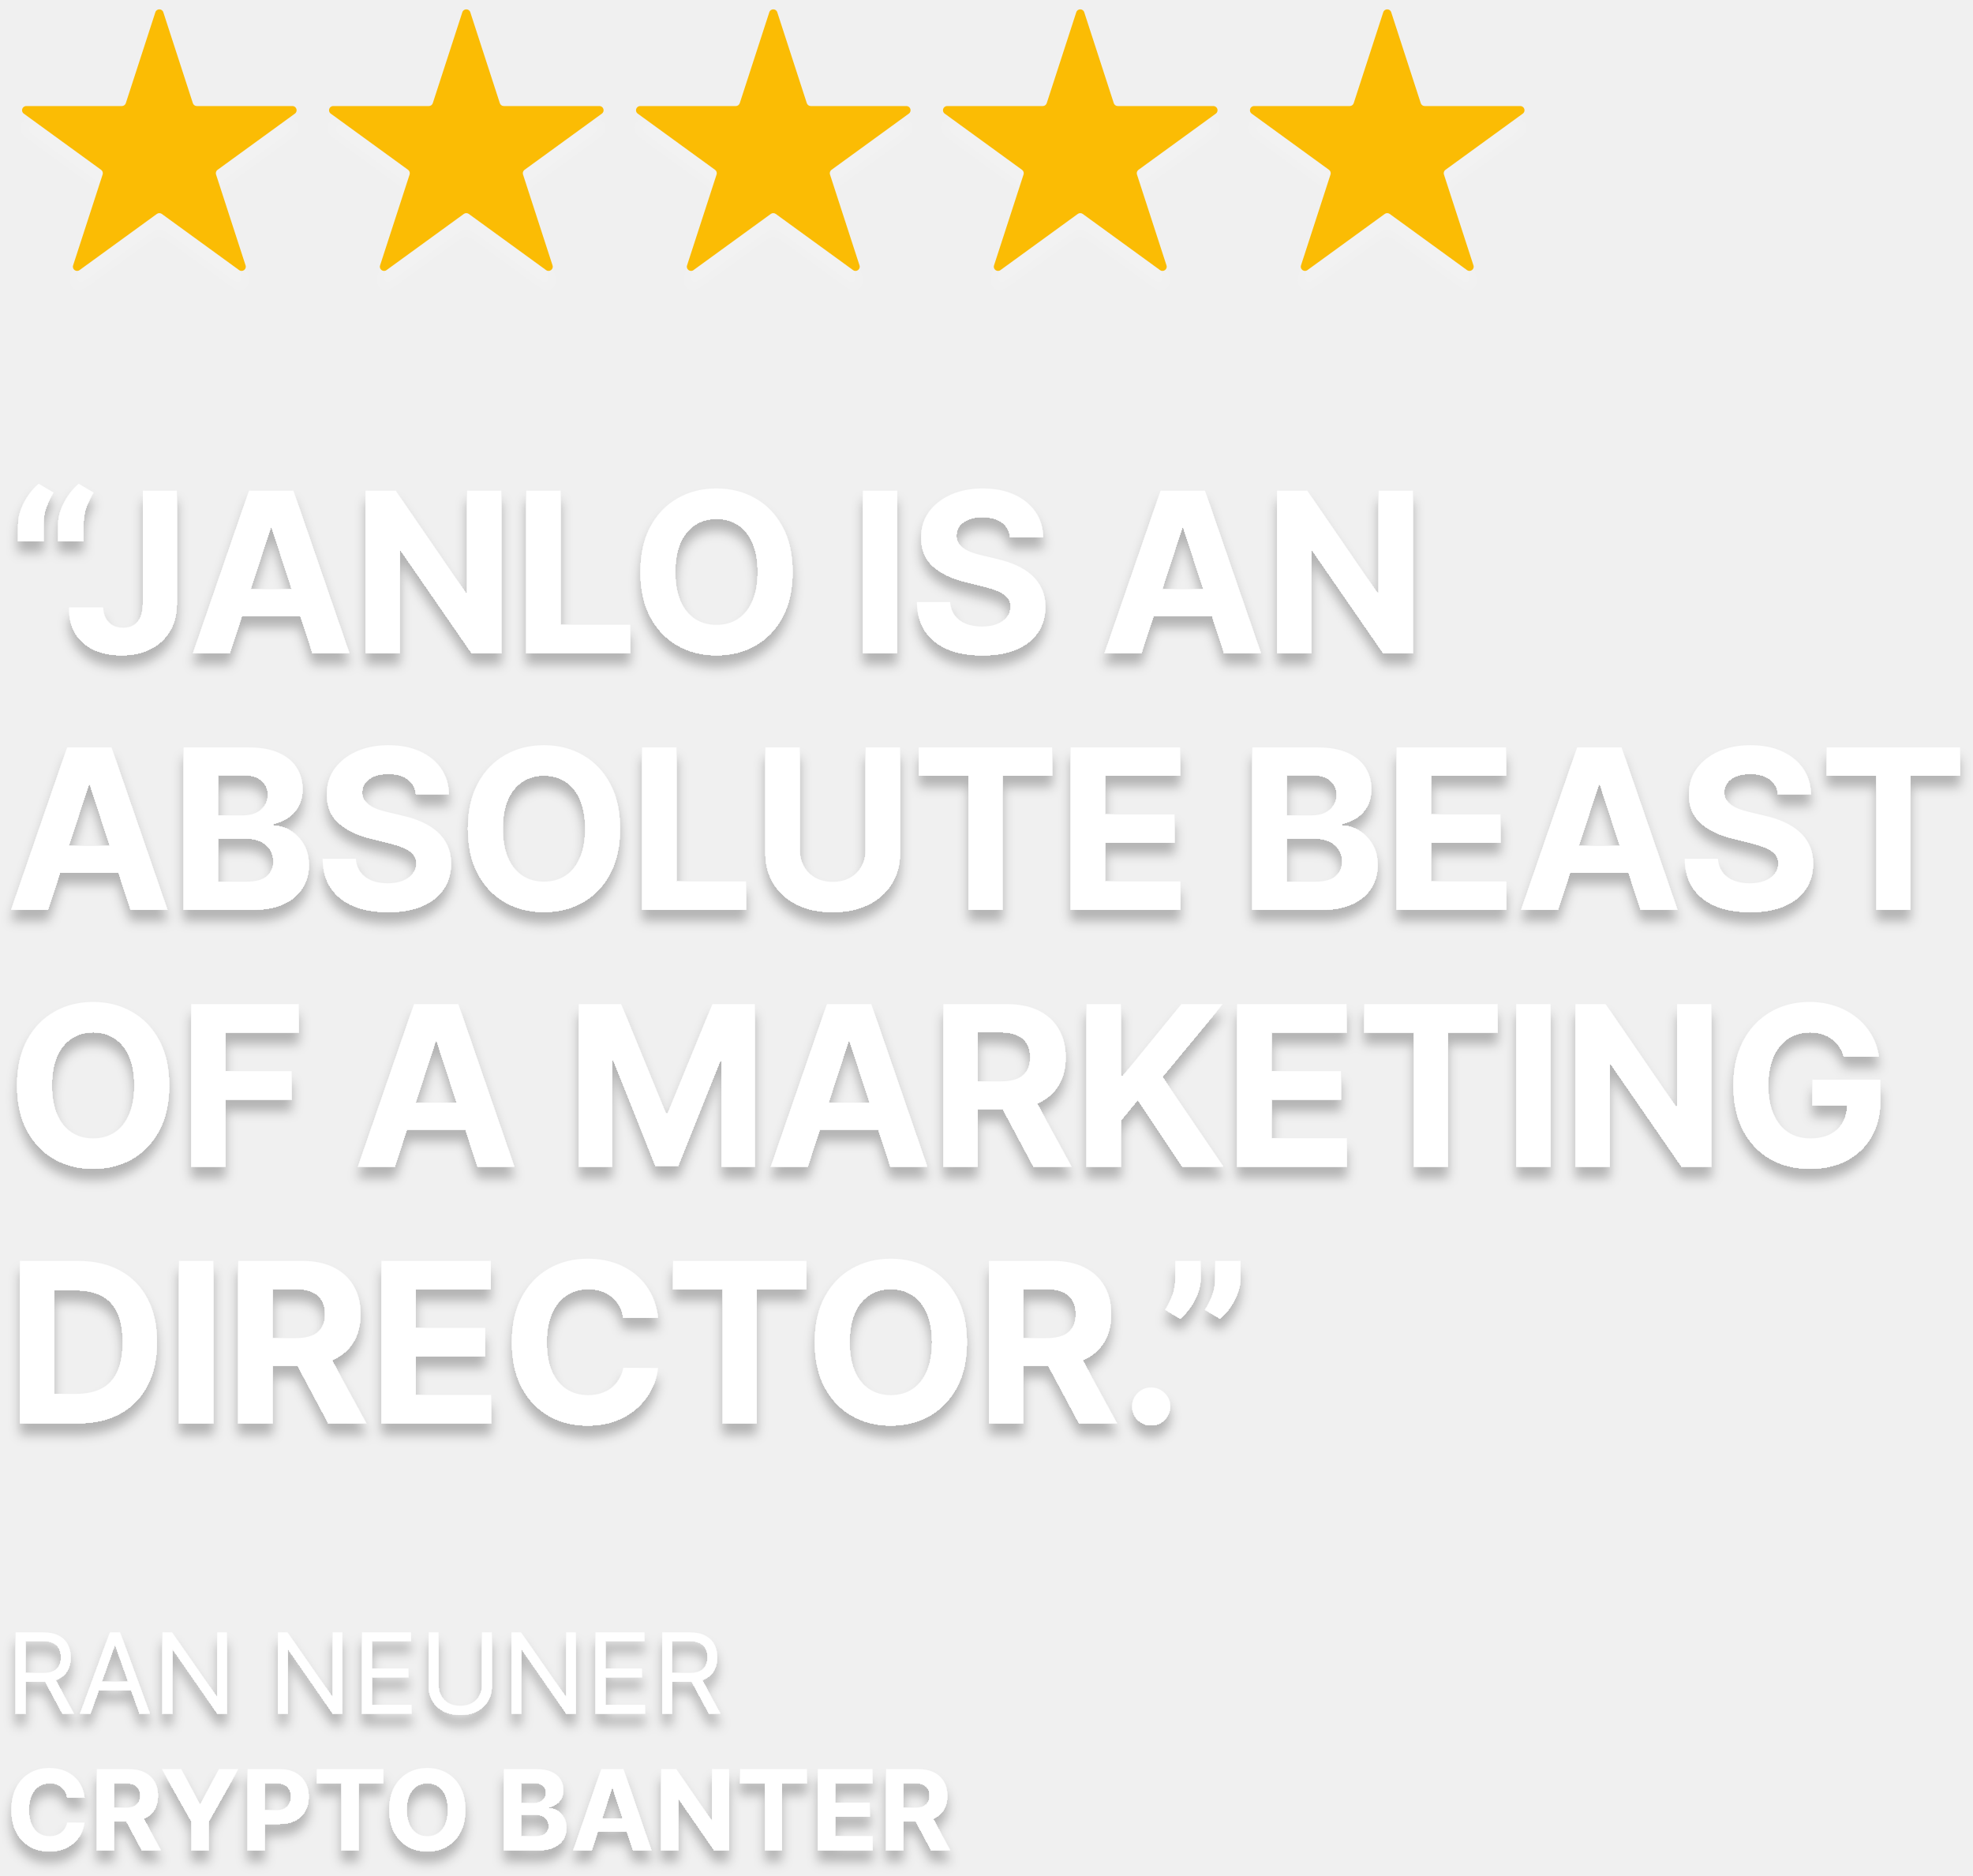
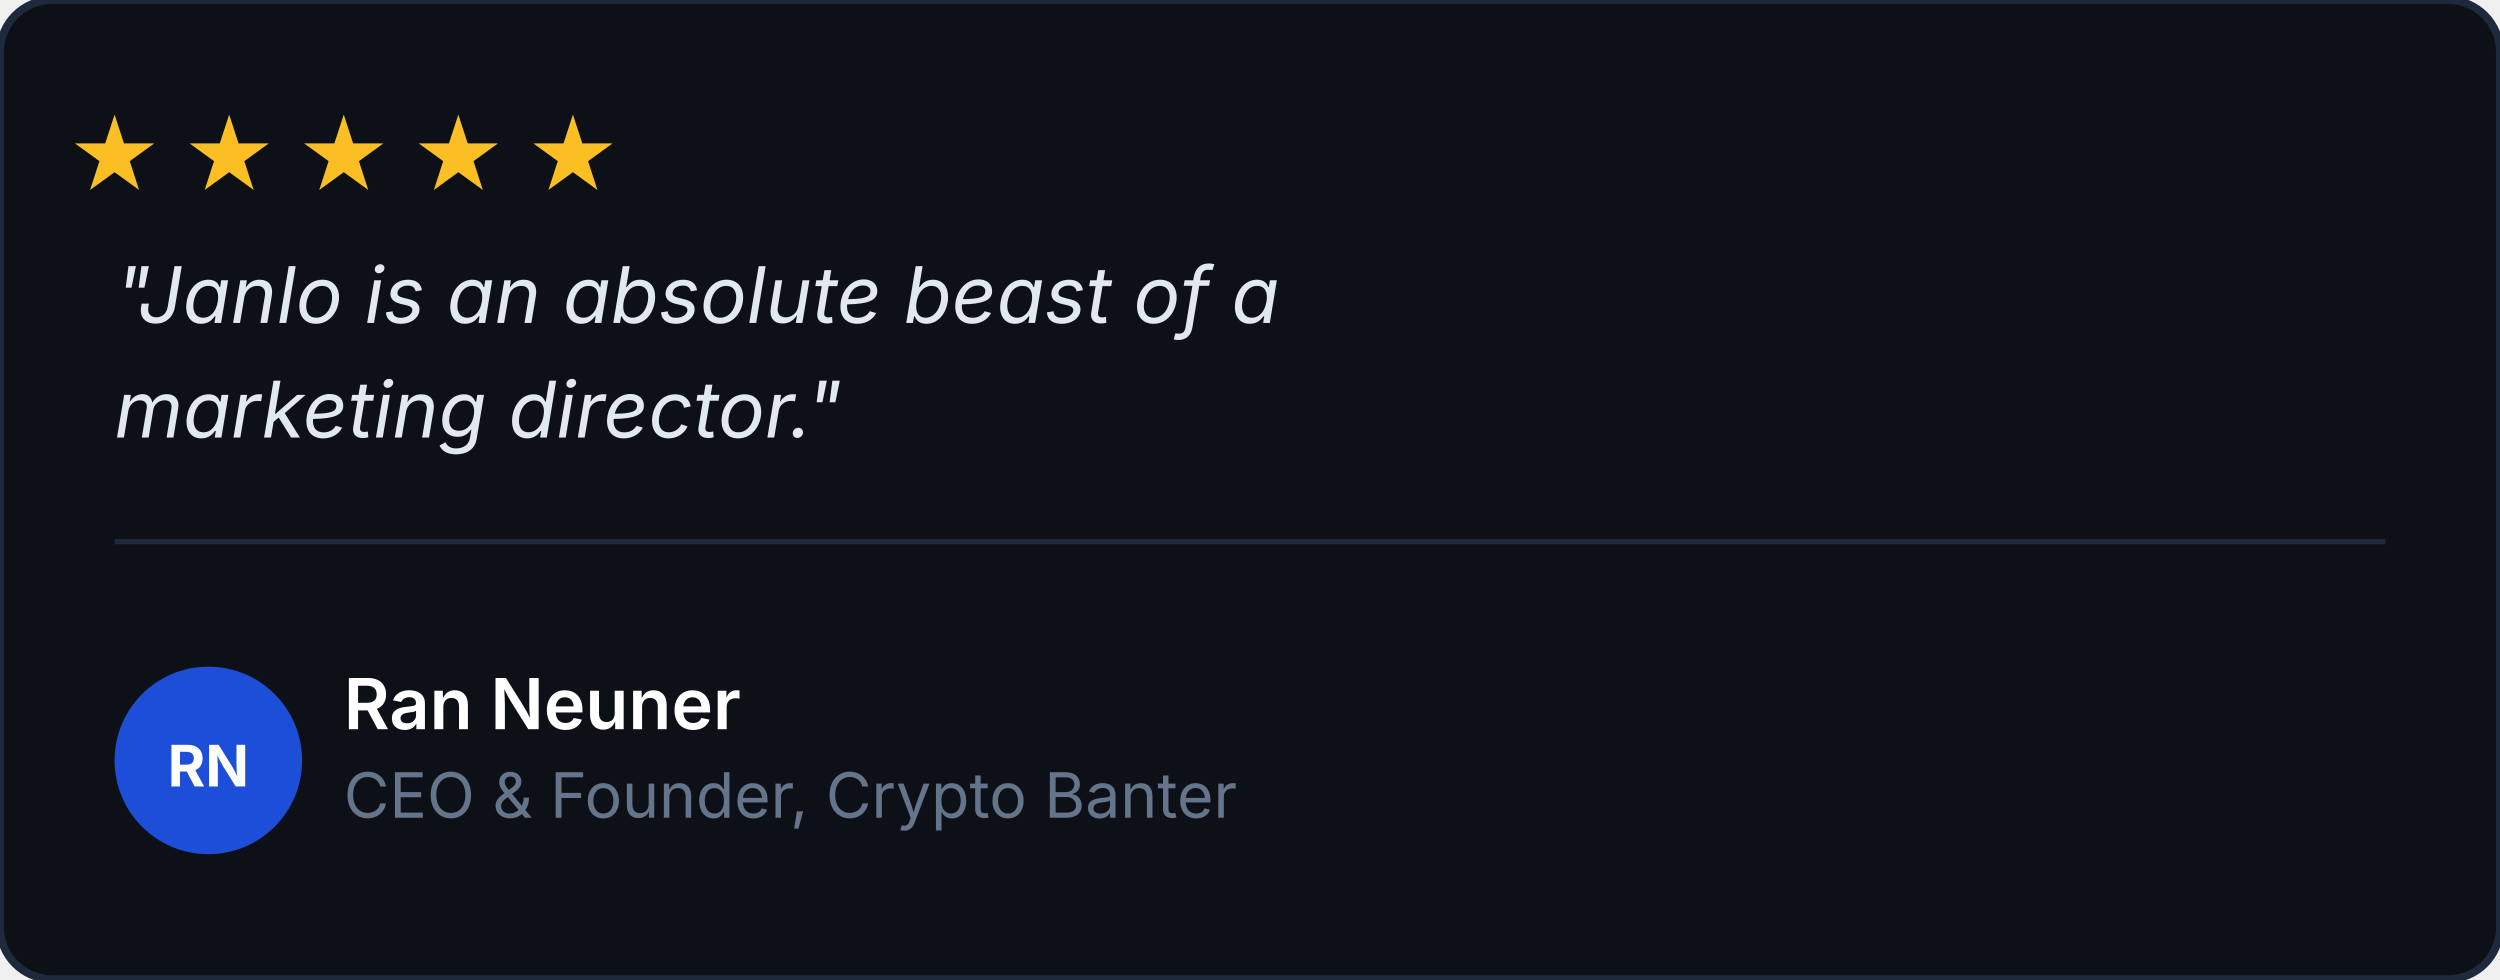
- <svg xmlns="http://www.w3.org/2000/svg" width="707" height="672" viewBox="0 0 707 672" fill="none">
-   <g filter="url(#filter0_d_1686_2391)">
-     <path d="M6.5 194V187.864C6.5 186.121 6.841 184.341 7.523 182.523C8.204 180.705 9.104 178.991 10.221 177.381C11.339 175.771 12.551 174.426 13.858 173.347L19.199 176.5C18.138 178.167 17.267 179.909 16.585 181.727C15.922 183.545 15.591 185.572 15.591 187.807V194H6.5ZM20.846 194V187.864C20.846 186.121 21.187 184.341 21.869 182.523C22.551 180.705 23.451 178.991 24.568 177.381C25.685 175.771 26.898 174.426 28.204 173.347L33.545 176.5C32.485 178.167 31.613 179.909 30.932 181.727C30.269 183.545 29.937 185.572 29.937 187.807V194H20.846ZM51.202 175.818H63.361V216.386C63.361 220.136 62.518 223.394 60.833 226.159C59.166 228.924 56.846 231.055 53.872 232.551C50.899 234.047 47.442 234.795 43.503 234.795C39.999 234.795 36.817 234.18 33.958 232.949C31.116 231.699 28.863 229.805 27.196 227.267C25.529 224.71 24.706 221.5 24.724 217.636H36.969C37.007 219.17 37.319 220.487 37.906 221.585C38.512 222.665 39.336 223.498 40.378 224.085C41.438 224.653 42.688 224.938 44.128 224.938C45.643 224.938 46.922 224.616 47.963 223.972C49.024 223.309 49.829 222.343 50.378 221.074C50.927 219.805 51.202 218.242 51.202 216.386V175.818ZM82.36 234H69.178L89.263 175.818H105.116L125.173 234H111.991L97.417 189.114H96.962L82.36 234ZM81.536 211.131H112.673V220.733H81.536V211.131ZM179.64 175.818V234H169.015L143.703 197.381H143.277V234H130.975V175.818H141.771L166.884 212.409H167.396V175.818H179.64ZM188.603 234V175.818H200.905V223.858H225.848V234H188.603ZM283.994 204.909C283.994 211.254 282.792 216.652 280.386 221.102C278 225.553 274.743 228.953 270.614 231.301C266.504 233.631 261.883 234.795 256.75 234.795C251.58 234.795 246.939 233.621 242.83 231.273C238.72 228.924 235.472 225.525 233.085 221.074C230.699 216.623 229.506 211.235 229.506 204.909C229.506 198.564 230.699 193.167 233.085 188.716C235.472 184.265 238.72 180.875 242.83 178.545C246.939 176.197 251.58 175.023 256.75 175.023C261.883 175.023 266.504 176.197 270.614 178.545C274.743 180.875 278 184.265 280.386 188.716C282.792 193.167 283.994 198.564 283.994 204.909ZM271.523 204.909C271.523 200.799 270.907 197.333 269.676 194.511C268.464 191.689 266.75 189.549 264.534 188.091C262.318 186.633 259.724 185.903 256.75 185.903C253.777 185.903 251.182 186.633 248.966 188.091C246.75 189.549 245.027 191.689 243.796 194.511C242.583 197.333 241.977 200.799 241.977 204.909C241.977 209.019 242.583 212.485 243.796 215.307C245.027 218.129 246.75 220.269 248.966 221.727C251.182 223.186 253.777 223.915 256.75 223.915C259.724 223.915 262.318 223.186 264.534 221.727C266.75 220.269 268.464 218.129 269.676 215.307C270.907 212.485 271.523 209.019 271.523 204.909ZM321.523 175.818V234H309.222V175.818H321.523ZM362.007 192.551C361.779 190.259 360.804 188.479 359.08 187.21C357.357 185.941 355.018 185.307 352.063 185.307C350.056 185.307 348.361 185.591 346.978 186.159C345.596 186.708 344.535 187.475 343.796 188.46C343.077 189.445 342.717 190.562 342.717 191.812C342.679 192.854 342.897 193.763 343.37 194.54C343.863 195.316 344.535 195.989 345.387 196.557C346.24 197.106 347.224 197.589 348.342 198.006C349.459 198.403 350.652 198.744 351.921 199.028L357.149 200.278C359.687 200.847 362.016 201.604 364.137 202.551C366.259 203.498 368.096 204.663 369.649 206.045C371.202 207.428 372.404 209.057 373.257 210.932C374.128 212.807 374.573 214.956 374.592 217.381C374.573 220.941 373.664 224.028 371.865 226.642C370.084 229.237 367.509 231.254 364.137 232.693C360.785 234.114 356.741 234.824 352.007 234.824C347.31 234.824 343.219 234.104 339.734 232.665C336.268 231.225 333.56 229.095 331.609 226.273C329.677 223.432 328.664 219.919 328.569 215.733H340.473C340.605 217.684 341.164 219.312 342.149 220.619C343.152 221.907 344.488 222.883 346.154 223.545C347.84 224.189 349.743 224.511 351.865 224.511C353.948 224.511 355.757 224.208 357.291 223.602C358.844 222.996 360.046 222.153 360.899 221.074C361.751 219.994 362.177 218.754 362.177 217.352C362.177 216.045 361.789 214.947 361.012 214.057C360.255 213.167 359.137 212.409 357.66 211.784C356.202 211.159 354.412 210.591 352.291 210.08L345.955 208.489C341.05 207.295 337.177 205.43 334.336 202.892C331.495 200.354 330.084 196.936 330.103 192.636C330.084 189.114 331.022 186.036 332.916 183.403C334.829 180.771 337.452 178.716 340.785 177.239C344.118 175.761 347.906 175.023 352.149 175.023C356.467 175.023 360.236 175.761 363.455 177.239C366.694 178.716 369.213 180.771 371.012 183.403C372.812 186.036 373.74 189.085 373.796 192.551H362.007ZM409.01 234H395.828L415.913 175.818H431.766L451.823 234H438.641L424.067 189.114H423.612L409.01 234ZM408.186 211.131H439.323V220.733H408.186V211.131ZM506.29 175.818V234H495.665L470.353 197.381H469.926V234H457.625V175.818H468.421L493.534 212.409H494.046V175.818H506.29ZM60.619 388.909C60.619 395.254 59.416 400.652 57.011 405.102C54.625 409.553 51.367 412.953 47.238 415.301C43.129 417.631 38.507 418.795 33.375 418.795C28.204 418.795 23.564 417.621 19.454 415.273C15.345 412.924 12.096 409.525 9.71 405.074C7.324 400.623 6.13 395.235 6.13 388.909C6.13 382.564 7.324 377.167 9.71 372.716C12.096 368.265 15.345 364.875 19.454 362.545C23.564 360.197 28.204 359.023 33.375 359.023C38.507 359.023 43.129 360.197 47.238 362.545C51.367 364.875 54.625 368.265 57.011 372.716C59.416 377.167 60.619 382.564 60.619 388.909ZM48.148 388.909C48.148 384.799 47.532 381.333 46.301 378.511C45.089 375.689 43.375 373.549 41.159 372.091C38.943 370.633 36.348 369.903 33.375 369.903C30.401 369.903 27.807 370.633 25.591 372.091C23.375 373.549 21.651 375.689 20.42 378.511C19.208 381.333 18.602 384.799 18.602 388.909C18.602 393.019 19.208 396.485 20.42 399.307C21.651 402.129 23.375 404.269 25.591 405.727C27.807 407.186 30.401 407.915 33.375 407.915C36.348 407.915 38.943 407.186 41.159 405.727C43.375 404.269 45.089 402.129 46.301 399.307C47.532 396.485 48.148 393.019 48.148 388.909ZM68.531 418V359.818H107.054V369.96H80.832V383.824H104.498V393.966H80.832V418H68.531ZM141.473 418H128.291L148.376 359.818H164.228L184.285 418H171.103L156.529 373.114H156.075L141.473 418ZM140.649 395.131H171.785V404.733H140.649V395.131ZM207.403 359.818H222.574L238.597 398.909H239.278L255.301 359.818H270.472V418H258.54V380.131H258.057L243 417.716H234.875L219.818 379.989H219.335V418H207.403V359.818ZM289.435 418H276.253L296.338 359.818H312.191L332.248 418H319.066L304.492 373.114H304.037L289.435 418ZM288.611 395.131H319.748V404.733H288.611V395.131ZM338.05 418V359.818H361.005C365.399 359.818 369.149 360.604 372.255 362.176C375.38 363.729 377.757 365.936 379.386 368.795C381.033 371.636 381.857 374.979 381.857 378.824C381.857 382.687 381.024 386.011 379.357 388.795C377.691 391.561 375.276 393.682 372.113 395.159C368.969 396.636 365.162 397.375 360.692 397.375H345.323V387.489H358.704C361.052 387.489 363.003 387.167 364.556 386.523C366.109 385.879 367.264 384.913 368.022 383.625C368.798 382.337 369.187 380.737 369.187 378.824C369.187 376.892 368.798 375.263 368.022 373.938C367.264 372.612 366.1 371.608 364.528 370.926C362.975 370.225 361.014 369.875 358.647 369.875H350.352V418H338.05ZM369.471 391.523L383.931 418H370.352L356.204 391.523H369.471ZM389.35 418V359.818H401.652V385.472H402.419L423.356 359.818H438.1L416.509 385.869L438.356 418H423.64L407.703 394.08L401.652 401.466V418H389.35ZM443.307 418V359.818H482.511V369.96H455.608V383.824H480.494V393.966H455.608V407.858H482.625V418H443.307ZM488.875 369.96V359.818H536.659V369.96H518.847V418H506.688V369.96H488.875ZM555.63 359.818V418H543.328V359.818H555.63ZM613.215 359.818V418H602.59L577.278 381.381H576.851V418H564.55V359.818H575.346L600.459 396.409H600.971V359.818H613.215ZM660.758 378.625C660.36 377.242 659.802 376.021 659.082 374.96C658.362 373.881 657.482 372.972 656.44 372.233C655.417 371.475 654.243 370.898 652.917 370.5C651.61 370.102 650.161 369.903 648.571 369.903C645.597 369.903 642.983 370.642 640.73 372.119C638.495 373.597 636.752 375.746 635.502 378.568C634.252 381.371 633.627 384.799 633.627 388.852C633.627 392.905 634.243 396.352 635.474 399.193C636.705 402.034 638.447 404.203 640.701 405.699C642.955 407.176 645.616 407.915 648.684 407.915C651.468 407.915 653.845 407.422 655.815 406.438C657.804 405.434 659.319 404.023 660.36 402.205C661.421 400.386 661.951 398.237 661.951 395.756L664.451 396.125H649.451V386.864H673.798V394.193C673.798 399.307 672.718 403.701 670.559 407.375C668.4 411.03 665.427 413.852 661.639 415.841C657.851 417.811 653.514 418.795 648.627 418.795C643.173 418.795 638.381 417.593 634.252 415.188C630.124 412.763 626.904 409.326 624.593 404.875C622.302 400.405 621.156 395.102 621.156 388.966C621.156 384.25 621.838 380.045 623.201 376.352C624.584 372.64 626.516 369.496 628.997 366.92C631.478 364.345 634.366 362.384 637.661 361.04C640.957 359.695 644.527 359.023 648.372 359.023C651.667 359.023 654.735 359.506 657.576 360.472C660.417 361.419 662.936 362.763 665.133 364.506C667.349 366.248 669.158 368.322 670.559 370.727C671.961 373.114 672.86 375.746 673.258 378.625H660.758ZM27.778 510H7.153V451.818H27.949C33.801 451.818 38.839 452.983 43.062 455.312C47.286 457.623 50.534 460.947 52.807 465.284C55.098 469.621 56.244 474.811 56.244 480.852C56.244 486.913 55.098 492.121 52.807 496.477C50.534 500.833 47.267 504.176 43.005 506.506C38.763 508.835 33.687 510 27.778 510ZM19.454 499.46H27.267C30.903 499.46 33.962 498.816 36.443 497.528C38.943 496.222 40.818 494.205 42.068 491.477C43.337 488.731 43.971 485.189 43.971 480.852C43.971 476.553 43.337 473.04 42.068 470.312C40.818 467.585 38.952 465.578 36.471 464.29C33.99 463.002 30.932 462.358 27.295 462.358H19.454V499.46ZM76.457 451.818V510H64.156V451.818H76.457ZM85.378 510V451.818H108.333C112.727 451.818 116.477 452.604 119.583 454.176C122.708 455.729 125.085 457.936 126.714 460.795C128.361 463.636 129.185 466.979 129.185 470.824C129.185 474.687 128.352 478.011 126.685 480.795C125.019 483.561 122.604 485.682 119.441 487.159C116.297 488.636 112.49 489.375 108.021 489.375H92.651V479.489H106.032C108.38 479.489 110.331 479.167 111.884 478.523C113.437 477.879 114.593 476.913 115.35 475.625C116.127 474.337 116.515 472.737 116.515 470.824C116.515 468.892 116.127 467.263 115.35 465.938C114.593 464.612 113.428 463.608 111.856 462.926C110.303 462.225 108.343 461.875 105.975 461.875H97.679V510H85.378ZM116.799 483.523L131.259 510H117.68L103.532 483.523H116.799ZM136.678 510V451.818H175.883V461.96H148.98V475.824H173.866V485.966H148.98V499.858H175.997V510H136.678ZM235.798 472.188H223.355C223.128 470.578 222.664 469.148 221.963 467.898C221.262 466.629 220.362 465.549 219.264 464.659C218.166 463.769 216.897 463.087 215.457 462.614C214.037 462.14 212.493 461.903 210.827 461.903C207.815 461.903 205.192 462.652 202.957 464.148C200.722 465.625 198.989 467.784 197.758 470.625C196.527 473.447 195.912 476.875 195.912 480.909C195.912 485.057 196.527 488.542 197.758 491.364C199.008 494.186 200.751 496.316 202.986 497.756C205.22 499.195 207.806 499.915 210.741 499.915C212.389 499.915 213.914 499.697 215.315 499.261C216.736 498.826 217.995 498.191 219.094 497.358C220.192 496.506 221.101 495.473 221.821 494.261C222.559 493.049 223.071 491.667 223.355 490.114L235.798 490.17C235.476 492.841 234.671 495.417 233.383 497.898C232.114 500.36 230.4 502.566 228.241 504.517C226.101 506.449 223.544 507.983 220.571 509.119C217.616 510.237 214.273 510.795 210.542 510.795C205.353 510.795 200.713 509.621 196.622 507.273C192.55 504.924 189.33 501.525 186.963 497.074C184.614 492.623 183.44 487.235 183.44 480.909C183.44 474.564 184.633 469.167 187.02 464.716C189.406 460.265 192.645 456.875 196.736 454.545C200.827 452.197 205.429 451.023 210.542 451.023C213.914 451.023 217.039 451.496 219.917 452.443C222.815 453.39 225.381 454.773 227.616 456.591C229.851 458.39 231.669 460.597 233.071 463.21C234.491 465.824 235.4 468.816 235.798 472.188ZM241.203 461.96V451.818H288.987V461.96H271.175V510H259.016V461.96H241.203ZM346.466 480.909C346.466 487.254 345.264 492.652 342.858 497.102C340.472 501.553 337.214 504.953 333.086 507.301C328.976 509.631 324.355 510.795 319.222 510.795C314.051 510.795 309.411 509.621 305.301 507.273C301.192 504.924 297.944 501.525 295.557 497.074C293.171 492.623 291.978 487.235 291.978 480.909C291.978 474.564 293.171 469.167 295.557 464.716C297.944 460.265 301.192 456.875 305.301 454.545C309.411 452.197 314.051 451.023 319.222 451.023C324.355 451.023 328.976 452.197 333.086 454.545C337.214 456.875 340.472 460.265 342.858 464.716C345.264 469.167 346.466 474.564 346.466 480.909ZM333.995 480.909C333.995 476.799 333.379 473.333 332.148 470.511C330.936 467.689 329.222 465.549 327.006 464.091C324.79 462.633 322.195 461.903 319.222 461.903C316.248 461.903 313.654 462.633 311.438 464.091C309.222 465.549 307.498 467.689 306.267 470.511C305.055 473.333 304.449 476.799 304.449 480.909C304.449 485.019 305.055 488.485 306.267 491.307C307.498 494.129 309.222 496.269 311.438 497.727C313.654 499.186 316.248 499.915 319.222 499.915C322.195 499.915 324.79 499.186 327.006 497.727C329.222 496.269 330.936 494.129 332.148 491.307C333.379 488.485 333.995 485.019 333.995 480.909ZM354.379 510V451.818H377.333C381.727 451.818 385.477 452.604 388.583 454.176C391.708 455.729 394.085 457.936 395.714 460.795C397.361 463.636 398.185 466.979 398.185 470.824C398.185 474.687 397.352 478.011 395.685 480.795C394.019 483.561 391.604 485.682 388.441 487.159C385.297 488.636 381.49 489.375 377.021 489.375H361.651V479.489H375.032C377.38 479.489 379.331 479.167 380.884 478.523C382.437 477.879 383.593 476.913 384.35 475.625C385.127 474.337 385.515 472.737 385.515 470.824C385.515 468.892 385.127 467.263 384.35 465.938C383.593 464.612 382.428 463.608 380.856 462.926C379.303 462.225 377.343 461.875 374.975 461.875H366.68V510H354.379ZM385.799 483.523L400.259 510H386.68L372.532 483.523H385.799ZM412.525 510.739C410.65 510.739 409.04 510.076 407.696 508.75C406.37 507.405 405.707 505.795 405.707 503.92C405.707 502.064 406.37 500.473 407.696 499.148C409.04 497.822 410.65 497.159 412.525 497.159C414.343 497.159 415.934 497.822 417.298 499.148C418.661 500.473 419.343 502.064 419.343 503.92C419.343 505.17 419.021 506.316 418.377 507.358C417.752 508.381 416.928 509.205 415.906 509.83C414.883 510.436 413.756 510.739 412.525 510.739ZM430.253 451.818V457.955C430.253 459.697 429.912 461.477 429.23 463.295C428.567 465.095 427.677 466.799 426.559 468.409C425.442 470 424.22 471.354 422.895 472.472L417.554 469.318C418.501 467.822 419.334 466.165 420.054 464.347C420.792 462.528 421.162 460.417 421.162 458.011V451.818H430.253ZM444.542 451.818V457.955C444.542 459.697 444.202 461.477 443.52 463.295C442.857 465.095 441.967 466.799 440.849 468.409C439.732 470 438.501 471.354 437.156 472.472L431.815 469.318C432.781 467.822 433.624 466.165 434.344 464.347C435.082 462.528 435.452 460.417 435.452 458.011V451.818H444.542ZM5.619 614V584.909H15.449C17.721 584.909 19.587 585.297 21.045 586.074C22.504 586.841 23.583 587.897 24.284 589.241C24.985 590.586 25.335 592.116 25.335 593.83C25.335 595.544 24.985 597.063 24.284 598.389C23.583 599.715 22.508 600.757 21.059 601.514C19.611 602.262 17.759 602.636 15.505 602.636H7.551V599.455H15.392C16.945 599.455 18.195 599.227 19.142 598.773C20.098 598.318 20.79 597.674 21.216 596.841C21.651 595.998 21.869 594.994 21.869 593.83C21.869 592.665 21.651 591.647 21.216 590.776C20.78 589.904 20.084 589.232 19.128 588.759C18.171 588.276 16.907 588.034 15.335 588.034H9.142V614H5.619ZM19.312 600.932L26.471 614H22.381L15.335 600.932H19.312ZM32.398 614H28.705L39.387 584.909H43.023L53.705 614H50.012L41.319 589.511H41.091L32.398 614ZM33.762 602.636H48.648V605.761H33.762V602.636ZM81.305 584.909V614H77.895L62.043 591.159H61.759V614H58.236V584.909H61.645L77.555 607.807H77.839V584.909H81.305ZM122.672 584.909V614H119.263L103.411 591.159H103.127V614H99.603V584.909H103.013L118.922 607.807H119.206V584.909H122.672ZM129.721 614V584.909H147.278V588.034H133.244V597.864H146.369V600.989H133.244V610.875H147.505V614H129.721ZM172.718 584.909H176.241V604.17C176.241 606.159 175.772 607.935 174.835 609.497C173.907 611.05 172.595 612.277 170.9 613.176C169.205 614.066 167.216 614.511 164.934 614.511C162.652 614.511 160.663 614.066 158.968 613.176C157.273 612.277 155.957 611.05 155.019 609.497C154.091 607.935 153.627 606.159 153.627 604.17V584.909H157.15V603.886C157.15 605.307 157.462 606.571 158.087 607.679C158.712 608.777 159.603 609.644 160.758 610.278C161.923 610.903 163.315 611.216 164.934 611.216C166.553 611.216 167.945 610.903 169.11 610.278C170.275 609.644 171.165 608.777 171.781 607.679C172.406 606.571 172.718 605.307 172.718 603.886V584.909ZM206.344 584.909V614H202.935L187.082 591.159H186.798V614H183.276V584.909H186.685L202.594 607.807H202.878V584.909H206.344ZM213.393 614V584.909H230.95V588.034H216.916V597.864H230.041V600.989H216.916V610.875H231.177V614H213.393ZM237.299 614V584.909H247.129C249.401 584.909 251.267 585.297 252.725 586.074C254.184 586.841 255.263 587.897 255.964 589.241C256.665 590.586 257.015 592.116 257.015 593.83C257.015 595.544 256.665 597.063 255.964 598.389C255.263 599.715 254.188 600.757 252.739 601.514C251.291 602.262 249.439 602.636 247.185 602.636H239.231V599.455H247.072C248.625 599.455 249.875 599.227 250.822 598.773C251.778 598.318 252.47 597.674 252.896 596.841C253.331 595.998 253.549 594.994 253.549 593.83C253.549 592.665 253.331 591.647 252.896 590.776C252.46 589.904 251.764 589.232 250.808 588.759C249.851 588.276 248.587 588.034 247.015 588.034H240.822V614H237.299ZM250.992 600.932L258.151 614H254.06L247.015 600.932H250.992Z" fill="white" />
-     <path d="M17.182 325.999H4L24.085 267.817H39.938L59.994 325.999H46.812L32.239 281.113H31.784L17.182 325.999ZM16.358 303.13H47.494V312.732H16.358V303.13ZM65.797 325.999V267.817H89.093C93.373 267.817 96.943 268.452 99.803 269.721C102.663 270.99 104.812 272.751 106.252 275.005C107.691 277.24 108.411 279.815 108.411 282.732C108.411 285.005 107.956 287.003 107.047 288.726C106.138 290.431 104.888 291.832 103.297 292.931C101.725 294.01 99.926 294.777 97.899 295.232V295.8C100.115 295.895 102.189 296.52 104.121 297.675C106.072 298.83 107.653 300.45 108.865 302.533C110.078 304.597 110.684 307.06 110.684 309.919C110.684 313.007 109.917 315.762 108.382 318.187C106.867 320.592 104.623 322.495 101.65 323.897C98.676 325.298 95.011 325.999 90.655 325.999H65.797ZM78.098 315.942H88.127C91.555 315.942 94.055 315.289 95.627 313.982C97.199 312.656 97.985 310.895 97.985 308.698C97.985 307.088 97.596 305.668 96.82 304.437C96.043 303.205 94.935 302.24 93.496 301.539C92.076 300.838 90.38 300.488 88.411 300.488H78.098V315.942ZM78.098 292.164H87.218C88.903 292.164 90.399 291.87 91.706 291.283C93.032 290.677 94.074 289.825 94.831 288.726C95.608 287.628 95.996 286.311 95.996 284.777C95.996 282.675 95.248 280.98 93.752 279.692C92.274 278.404 90.172 277.76 87.445 277.76H78.098V292.164ZM149.05 284.55C148.823 282.258 147.848 280.478 146.124 279.209C144.401 277.94 142.062 277.306 139.107 277.306C137.1 277.306 135.405 277.59 134.022 278.158C132.639 278.707 131.579 279.474 130.84 280.459C130.12 281.444 129.761 282.561 129.761 283.811C129.723 284.853 129.941 285.762 130.414 286.539C130.906 287.315 131.579 287.988 132.431 288.556C133.283 289.105 134.268 289.588 135.386 290.005C136.503 290.402 137.696 290.743 138.965 291.027L144.192 292.277C146.73 292.846 149.06 293.603 151.181 294.55C153.302 295.497 155.139 296.662 156.692 298.044C158.245 299.427 159.448 301.056 160.3 302.931C161.172 304.806 161.617 306.955 161.636 309.38C161.617 312.94 160.708 316.027 158.908 318.641C157.128 321.236 154.552 323.253 151.181 324.692C147.829 326.113 143.785 326.823 139.05 326.823C134.353 326.823 130.262 326.103 126.778 324.664C123.312 323.224 120.603 321.094 118.653 318.272C116.721 315.431 115.708 311.918 115.613 307.732H127.516C127.649 309.683 128.208 311.311 129.192 312.618C130.196 313.906 131.531 314.882 133.198 315.544C134.884 316.188 136.787 316.51 138.908 316.51C140.992 316.51 142.8 316.207 144.334 315.601C145.887 314.995 147.09 314.152 147.942 313.073C148.795 311.993 149.221 310.753 149.221 309.351C149.221 308.044 148.833 306.946 148.056 306.056C147.298 305.166 146.181 304.408 144.704 303.783C143.245 303.158 141.456 302.59 139.334 302.079L132.999 300.488C128.094 299.294 124.221 297.429 121.38 294.891C118.539 292.353 117.128 288.935 117.147 284.635C117.128 281.113 118.066 278.035 119.959 275.402C121.872 272.77 124.495 270.715 127.829 269.238C131.162 267.76 134.95 267.022 139.192 267.022C143.511 267.022 147.28 267.76 150.499 269.238C153.738 270.715 156.257 272.77 158.056 275.402C159.855 278.035 160.783 281.084 160.84 284.55H149.05ZM222.176 296.908C222.176 303.253 220.973 308.651 218.568 313.101C216.181 317.552 212.924 320.952 208.795 323.3C204.685 325.63 200.064 326.794 194.931 326.794C189.761 326.794 185.121 325.62 181.011 323.272C176.901 320.923 173.653 317.524 171.267 313.073C168.88 308.622 167.687 303.234 167.687 296.908C167.687 290.563 168.88 285.166 171.267 280.715C173.653 276.264 176.901 272.874 181.011 270.544C185.121 268.196 189.761 267.022 194.931 267.022C200.064 267.022 204.685 268.196 208.795 270.544C212.924 272.874 216.181 276.264 218.568 280.715C220.973 285.166 222.176 290.563 222.176 296.908ZM209.704 296.908C209.704 292.798 209.089 289.332 207.857 286.51C206.645 283.688 204.931 281.548 202.715 280.09C200.5 278.632 197.905 277.902 194.931 277.902C191.958 277.902 189.363 278.632 187.147 280.09C184.931 281.548 183.208 283.688 181.977 286.51C180.765 289.332 180.159 292.798 180.159 296.908C180.159 301.018 180.765 304.484 181.977 307.306C183.208 310.128 184.931 312.268 187.147 313.726C189.363 315.185 191.958 315.914 194.931 315.914C197.905 315.914 200.5 315.185 202.715 313.726C204.931 312.268 206.645 310.128 207.857 307.306C209.089 304.484 209.704 301.018 209.704 296.908ZM230.088 325.999V267.817H242.389V315.857H267.332V325.999H230.088ZM310.216 267.817H322.517V305.601C322.517 309.844 321.504 313.556 319.477 316.738C317.47 319.919 314.657 322.401 311.04 324.181C307.422 325.942 303.208 326.823 298.398 326.823C293.568 326.823 289.345 325.942 285.727 324.181C282.11 322.401 279.297 319.919 277.29 316.738C275.282 313.556 274.278 309.844 274.278 305.601V267.817H286.58V304.55C286.58 306.766 287.063 308.736 288.028 310.459C289.013 312.183 290.396 313.537 292.176 314.522C293.957 315.507 296.03 315.999 298.398 315.999C300.784 315.999 302.858 315.507 304.619 314.522C306.4 313.537 307.773 312.183 308.739 310.459C309.724 308.736 310.216 306.766 310.216 304.55V267.817ZM329.222 277.959V267.817H377.006V277.959H359.194V325.999H347.034V277.959H329.222ZM383.675 325.999V267.817H422.88V277.959H395.977V291.823H420.863V301.965H395.977V315.857H422.994V325.999H383.675ZM448.775 325.999V267.817H472.071C476.351 267.817 479.921 268.452 482.781 269.721C485.641 270.99 487.791 272.751 489.23 275.005C490.669 277.24 491.389 279.815 491.389 282.732C491.389 285.005 490.934 287.003 490.025 288.726C489.116 290.431 487.866 291.832 486.275 292.931C484.703 294.01 482.904 294.777 480.878 295.232V295.8C483.094 295.895 485.167 296.52 487.099 297.675C489.05 298.83 490.631 300.45 491.844 302.533C493.056 304.597 493.662 307.06 493.662 309.919C493.662 313.007 492.895 315.762 491.361 318.187C489.845 320.592 487.601 322.495 484.628 323.897C481.654 325.298 477.989 325.999 473.633 325.999H448.775ZM461.077 315.942H471.105C474.533 315.942 477.033 315.289 478.605 313.982C480.177 312.656 480.963 310.895 480.963 308.698C480.963 307.088 480.575 305.668 479.798 304.437C479.022 303.205 477.914 302.24 476.474 301.539C475.054 300.838 473.359 300.488 471.389 300.488H461.077V315.942ZM461.077 292.164H470.196C471.881 292.164 473.378 291.87 474.684 291.283C476.01 290.677 477.052 289.825 477.809 288.726C478.586 287.628 478.974 286.311 478.974 284.777C478.974 282.675 478.226 280.98 476.73 279.692C475.253 278.404 473.15 277.76 470.423 277.76H461.077V292.164ZM500.466 325.999V267.817H539.671V277.959H512.767V291.823H537.653V301.965H512.767V315.857H539.784V325.999H500.466ZM558.279 325.999H545.097L565.182 267.817H581.034L601.091 325.999H587.909L573.336 281.113H572.881L558.279 325.999ZM557.455 303.13H588.591V312.732H557.455V303.13ZM637.128 284.55C636.901 282.258 635.926 280.478 634.202 279.209C632.479 277.94 630.14 277.306 627.185 277.306C625.178 277.306 623.483 277.59 622.1 278.158C620.717 278.707 619.657 279.474 618.918 280.459C618.199 281.444 617.839 282.561 617.839 283.811C617.801 284.853 618.019 285.762 618.492 286.539C618.985 287.315 619.657 287.988 620.509 288.556C621.361 289.105 622.346 289.588 623.464 290.005C624.581 290.402 625.774 290.743 627.043 291.027L632.271 292.277C634.808 292.846 637.138 293.603 639.259 294.55C641.38 295.497 643.217 296.662 644.771 298.044C646.324 299.427 647.526 301.056 648.378 302.931C649.25 304.806 649.695 306.955 649.714 309.38C649.695 312.94 648.786 316.027 646.986 318.641C645.206 321.236 642.63 323.253 639.259 324.692C635.907 326.113 631.863 326.823 627.128 326.823C622.432 326.823 618.341 326.103 614.856 324.664C611.39 323.224 608.682 321.094 606.731 318.272C604.799 315.431 603.786 311.918 603.691 307.732H615.594C615.727 309.683 616.286 311.311 617.271 312.618C618.274 313.906 619.61 314.882 621.276 315.544C622.962 316.188 624.865 316.51 626.986 316.51C629.07 316.51 630.878 316.207 632.413 315.601C633.966 314.995 635.168 314.152 636.021 313.073C636.873 311.993 637.299 310.753 637.299 309.351C637.299 308.044 636.911 306.946 636.134 306.056C635.377 305.166 634.259 304.408 632.782 303.783C631.324 303.158 629.534 302.59 627.413 302.079L621.077 300.488C616.172 299.294 612.299 297.429 609.458 294.891C606.617 292.353 605.206 288.935 605.225 284.635C605.206 281.113 606.144 278.035 608.038 275.402C609.95 272.77 612.574 270.715 615.907 269.238C619.24 267.76 623.028 267.022 627.271 267.022C631.589 267.022 635.358 267.76 638.577 269.238C641.816 270.715 644.335 272.77 646.134 275.402C647.933 278.035 648.861 281.084 648.918 284.55H637.128ZM654.572 277.959V267.817H702.356V277.959H684.544V325.999H672.384V277.959H654.572Z" fill="white" />
-     <path d="M30.292 644.094H24.071C23.957 643.289 23.725 642.574 23.375 641.949C23.024 641.314 22.575 640.775 22.025 640.33C21.476 639.884 20.841 639.544 20.122 639.307C19.412 639.07 18.64 638.952 17.806 638.952C16.301 638.952 14.989 639.326 13.872 640.074C12.754 640.812 11.888 641.892 11.272 643.312C10.657 644.723 10.349 646.437 10.349 648.455C10.349 650.528 10.657 652.271 11.272 653.682C11.897 655.093 12.769 656.158 13.886 656.878C15.004 657.598 16.296 657.957 17.764 657.957C18.588 657.957 19.35 657.848 20.051 657.631C20.761 657.413 21.391 657.096 21.94 656.679C22.489 656.253 22.944 655.737 23.304 655.131C23.673 654.525 23.929 653.833 24.071 653.057L30.292 653.085C30.131 654.42 29.729 655.708 29.085 656.949C28.45 658.18 27.593 659.283 26.514 660.259C25.444 661.224 24.165 661.991 22.679 662.56C21.201 663.118 19.53 663.398 17.665 663.398C15.07 663.398 12.75 662.811 10.704 661.636C8.668 660.462 7.058 658.762 5.875 656.537C4.7 654.312 4.113 651.617 4.113 648.455C4.113 645.282 4.71 642.583 5.903 640.358C7.096 638.133 8.716 636.437 10.761 635.273C12.806 634.098 15.108 633.511 17.665 633.511C19.35 633.511 20.913 633.748 22.352 634.222C23.801 634.695 25.084 635.386 26.201 636.295C27.319 637.195 28.228 638.298 28.929 639.605C29.639 640.912 30.093 642.408 30.292 644.094ZM34.703 663V633.909H46.18C48.377 633.909 50.252 634.302 51.805 635.088C53.367 635.865 54.556 636.968 55.37 638.398C56.194 639.818 56.606 641.49 56.606 643.412C56.606 645.344 56.19 647.006 55.356 648.398C54.523 649.78 53.316 650.841 51.734 651.58C50.162 652.318 48.259 652.688 46.024 652.688H38.339V647.744H45.029C46.204 647.744 47.179 647.583 47.956 647.261C48.732 646.939 49.31 646.456 49.688 645.812C50.077 645.169 50.271 644.368 50.271 643.412C50.271 642.446 50.077 641.632 49.688 640.969C49.31 640.306 48.727 639.804 47.941 639.463C47.165 639.113 46.185 638.938 45.001 638.938H40.853V663H34.703ZM50.413 649.761L57.643 663H50.853L43.779 649.761H50.413ZM58.037 633.909H64.927L71.56 646.438H71.844L78.478 633.909H85.367L74.756 652.716V663H68.648V652.716L58.037 633.909ZM88.726 663V633.909H100.204C102.41 633.909 104.29 634.33 105.843 635.173C107.396 636.007 108.58 637.167 109.394 638.653C110.218 640.131 110.63 641.835 110.63 643.767C110.63 645.699 110.213 647.403 109.38 648.881C108.547 650.358 107.339 651.509 105.758 652.332C104.186 653.156 102.283 653.568 100.048 653.568H92.732V648.639H99.053C100.237 648.639 101.212 648.436 101.979 648.028C102.756 647.612 103.334 647.039 103.712 646.31C104.101 645.571 104.295 644.723 104.295 643.767C104.295 642.801 104.101 641.958 103.712 641.239C103.334 640.509 102.756 639.946 101.979 639.548C101.203 639.141 100.218 638.938 99.025 638.938H94.877V663H88.726ZM113.517 638.98V633.909H137.409V638.98H128.503V663H122.423V638.98H113.517ZM166.749 648.455C166.749 651.627 166.147 654.326 164.945 656.551C163.752 658.777 162.123 660.476 160.058 661.651C158.003 662.815 155.693 663.398 153.127 663.398C150.541 663.398 148.221 662.811 146.166 661.636C144.111 660.462 142.487 658.762 141.294 656.537C140.101 654.312 139.504 651.617 139.504 648.455C139.504 645.282 140.101 642.583 141.294 640.358C142.487 638.133 144.111 636.437 146.166 635.273C148.221 634.098 150.541 633.511 153.127 633.511C155.693 633.511 158.003 634.098 160.058 635.273C162.123 636.437 163.752 638.133 164.945 640.358C166.147 642.583 166.749 645.282 166.749 648.455ZM160.513 648.455C160.513 646.4 160.205 644.667 159.59 643.256C158.984 641.845 158.127 640.775 157.019 640.045C155.911 639.316 154.613 638.952 153.127 638.952C151.64 638.952 150.342 639.316 149.234 640.045C148.127 640.775 147.265 641.845 146.649 643.256C146.043 644.667 145.74 646.4 145.74 648.455C145.74 650.509 146.043 652.242 146.649 653.653C147.265 655.064 148.127 656.134 149.234 656.864C150.342 657.593 151.64 657.957 153.127 657.957C154.613 657.957 155.911 657.593 157.019 656.864C158.127 656.134 158.984 655.064 159.59 653.653C160.205 652.242 160.513 650.509 160.513 648.455ZM180.563 663V633.909H192.21C194.35 633.909 196.136 634.226 197.565 634.861C198.995 635.495 200.07 636.376 200.79 637.503C201.51 638.62 201.869 639.908 201.869 641.366C201.869 642.503 201.642 643.502 201.188 644.364C200.733 645.216 200.108 645.917 199.313 646.466C198.527 647.006 197.627 647.389 196.614 647.616V647.901C197.722 647.948 198.759 648.26 199.725 648.838C200.7 649.416 201.491 650.225 202.097 651.267C202.703 652.299 203.006 653.53 203.006 654.96C203.006 656.504 202.622 657.882 201.855 659.094C201.098 660.296 199.975 661.248 198.489 661.949C197.002 662.65 195.17 663 192.992 663H180.563ZM186.713 657.972H191.727C193.441 657.972 194.691 657.645 195.477 656.991C196.263 656.329 196.656 655.448 196.656 654.349C196.656 653.545 196.462 652.834 196.074 652.219C195.686 651.603 195.132 651.12 194.412 650.77C193.702 650.42 192.854 650.244 191.869 650.244H186.713V657.972ZM186.713 646.082H191.273C192.116 646.082 192.864 645.936 193.517 645.642C194.18 645.339 194.701 644.913 195.08 644.364C195.468 643.814 195.662 643.156 195.662 642.389C195.662 641.338 195.288 640.491 194.54 639.847C193.801 639.203 192.75 638.881 191.386 638.881H186.713V646.082ZM212.022 663H205.431L215.474 633.909H223.4L233.428 663H226.837L219.551 640.557H219.323L212.022 663ZM211.61 651.565H227.178V656.366H211.61V651.565ZM261.262 633.909V663H255.95L243.293 644.69H243.08V663H236.93V633.909H242.328L254.884 652.205H255.14V633.909H261.262ZM265.236 638.98V633.909H289.128V638.98H280.222V663H274.142V638.98H265.236ZM293.063 663V633.909H312.665V638.98H299.213V645.912H311.656V650.983H299.213V657.929H312.722V663H293.063ZM317.555 663V633.909H329.032C331.229 633.909 333.104 634.302 334.657 635.088C336.22 635.865 337.408 636.968 338.222 638.398C339.046 639.818 339.458 641.49 339.458 643.412C339.458 645.344 339.042 647.006 338.208 648.398C337.375 649.78 336.167 650.841 334.586 651.58C333.014 652.318 331.111 652.688 328.876 652.688H321.191V647.744H327.881C329.056 647.744 330.031 647.583 330.808 647.261C331.584 646.939 332.162 646.456 332.541 645.812C332.929 645.169 333.123 644.368 333.123 643.412C333.123 642.446 332.929 641.632 332.541 640.969C332.162 640.306 331.579 639.804 330.793 639.463C330.017 639.113 329.037 638.938 327.853 638.938H323.705V663H317.555ZM333.265 649.761L340.495 663H333.705L326.631 649.761H333.265Z" fill="white" />
+ <svg xmlns="http://www.w3.org/2000/svg" viewBox="0 0 480 188" width="480" height="188">
+   <rect width="480" height="188" rx="10" fill="#0d1117" stroke="#1e293b" stroke-width="1.5" />
+   <g fill="#fbbf24">
+     <path transform="translate(22,30)" d="M0-8L1.8-2.47L7.61-2.47L2.91.94L4.7 6.47L0 3.06L-4.7 6.47L-2.91.94L-7.61-2.47L-1.8-2.47Z" />
+     <path transform="translate(44,30)" d="M0-8L1.8-2.47L7.61-2.47L2.91.94L4.7 6.47L0 3.06L-4.7 6.47L-2.91.94L-7.61-2.47L-1.8-2.47Z" />
+     <path transform="translate(66,30)" d="M0-8L1.8-2.47L7.61-2.47L2.91.94L4.7 6.47L0 3.06L-4.7 6.47L-2.91.94L-7.61-2.47L-1.8-2.47Z" />
+     <path transform="translate(88,30)" d="M0-8L1.8-2.47L7.61-2.47L2.91.94L4.7 6.47L0 3.06L-4.7 6.47L-2.91.94L-7.61-2.47L-1.8-2.47Z" />
+     <path transform="translate(110,30)" d="M0-8L1.8-2.47L7.61-2.47L2.91.94L4.7 6.47L0 3.06L-4.7 6.47L-2.91.94L-7.61-2.47L-1.8-2.47Z" />
  </g>
-   <g filter="url(#filter1_d_1686_2391)">
-     <path d="M55.67 4.39C56.119 3.008 58.074 3.008 58.523 4.39L69.108 36.967C69.309 37.585 69.885 38.004 70.535 38.004H104.788C106.241 38.004 106.846 39.863 105.67 40.717L77.958 60.851C77.433 61.233 77.213 61.91 77.413 62.528L87.998 95.105C88.447 96.487 86.866 97.636 85.69 96.782L57.978 76.648C57.453 76.266 56.741 76.266 56.215 76.648L28.503 96.782C27.328 97.636 25.746 96.487 26.195 95.105L36.78 62.528C36.981 61.91 36.761 61.233 36.235 60.851L8.524 40.717C7.348 39.863 7.952 38.004 9.405 38.004H43.659C44.309 38.004 44.885 37.585 45.085 36.967L55.67 4.39Z" fill="#FBBC04" />
-     <path d="M165.67 4.39C166.119 3.008 168.074 3.008 168.523 4.39L179.108 36.967C179.309 37.585 179.885 38.004 180.535 38.004H214.788C216.241 38.004 216.846 39.863 215.67 40.717L187.958 60.851C187.433 61.233 187.213 61.91 187.413 62.528L197.998 95.105C198.447 96.487 196.866 97.636 195.69 96.782L167.978 76.648C167.453 76.266 166.741 76.266 166.215 76.648L138.503 96.782C137.328 97.636 135.746 96.487 136.195 95.105L146.78 62.528C146.981 61.91 146.761 61.233 146.235 60.851L118.523 40.717C117.348 39.863 117.952 38.004 119.405 38.004H153.659C154.308 38.004 154.884 37.585 155.085 36.967L165.67 4.39Z" fill="#FBBC04" />
-     <path d="M385.67 4.39C386.119 3.008 388.074 3.008 388.523 4.39L399.108 36.967C399.309 37.585 399.885 38.004 400.535 38.004H434.788C436.241 38.004 436.846 39.863 435.67 40.717L407.958 60.851C407.433 61.233 407.213 61.91 407.413 62.528L417.998 95.105C418.447 96.487 416.866 97.636 415.69 96.782L387.978 76.648C387.453 76.266 386.741 76.266 386.215 76.648L358.503 96.782C357.328 97.636 355.746 96.487 356.195 95.105L366.78 62.528C366.981 61.91 366.761 61.233 366.235 60.851L338.523 40.717C337.348 39.863 337.952 38.004 339.405 38.004H373.659C374.308 38.004 374.884 37.585 375.085 36.967L385.67 4.39Z" fill="#FBBC04" />
-     <path d="M275.67 4.39C276.119 3.008 278.074 3.008 278.523 4.39L289.108 36.967C289.309 37.585 289.885 38.004 290.535 38.004H324.788C326.241 38.004 326.846 39.863 325.67 40.717L297.958 60.851C297.433 61.233 297.213 61.91 297.413 62.528L307.998 95.105C308.447 96.487 306.866 97.636 305.69 96.782L277.978 76.648C277.453 76.266 276.741 76.266 276.215 76.648L248.503 96.782C247.328 97.636 245.746 96.487 246.195 95.105L256.78 62.528C256.981 61.91 256.761 61.233 256.235 60.851L228.523 40.717C227.348 39.863 227.952 38.004 229.405 38.004H263.659C264.308 38.004 264.884 37.585 265.085 36.967L275.67 4.39Z" fill="#FBBC04" />
-     <path d="M495.67 4.39C496.119 3.008 498.074 3.008 498.523 4.39L509.108 36.967C509.309 37.585 509.885 38.004 510.535 38.004H544.788C546.241 38.004 546.846 39.863 545.67 40.717L517.958 60.851C517.433 61.233 517.213 61.91 517.413 62.528L527.998 95.105C528.447 96.487 526.866 97.636 525.69 96.782L497.978 76.648C497.453 76.266 496.741 76.266 496.215 76.648L468.503 96.782C467.328 97.636 465.746 96.487 466.195 95.105L476.78 62.528C476.981 61.91 476.761 61.233 476.235 60.851L448.523 40.717C447.348 39.863 447.952 38.004 449.405 38.004H483.659C484.308 38.004 484.884 37.585 485.085 36.967L495.67 4.39Z" fill="#FBBC04" />
-   </g>
-   <defs>
-     <filter id="filter0_d_1686_2391" x="0" y="173.347" width="706.356" height="498.051" filterUnits="userSpaceOnUse" color-interpolation-filters="sRGB">
-       <feFlood flood-opacity="0" result="BackgroundImageFix" />
-       <feColorMatrix in="SourceAlpha" type="matrix" values="0 0 0 0 0 0 0 0 0 0 0 0 0 0 0 0 0 0 127 0" result="hardAlpha" />
-       <feOffset dy="4" />
-       <feGaussianBlur stdDeviation="2" />
-       <feComposite in2="hardAlpha" operator="out" />
-       <feColorMatrix type="matrix" values="0 0 0 0 0 0 0 0 0 0 0 0 0 0 0 0 0 0 0.25 0" />
-       <feBlend mode="normal" in2="BackgroundImageFix" result="effect1_dropShadow_1686_2391" />
-       <feBlend mode="normal" in="SourceGraphic" in2="effect1_dropShadow_1686_2391" result="shape" />
-     </filter>
-     <filter id="filter1_d_1686_2391" x="3.902" y="3.354" width="546.389" height="103.721" filterUnits="userSpaceOnUse" color-interpolation-filters="sRGB">
-       <feFlood flood-opacity="0" result="BackgroundImageFix" />
-       <feColorMatrix in="SourceAlpha" type="matrix" values="0 0 0 0 0 0 0 0 0 0 0 0 0 0 0 0 0 0 127 0" result="hardAlpha" />
-       <feOffset dy="6" />
-       <feGaussianBlur stdDeviation="2" />
-       <feComposite in2="hardAlpha" operator="out" />
-       <feColorMatrix type="matrix" values="0 0 0 0 1 0 0 0 0 1 0 0 0 0 1 0 0 0 0.15 0" />
-       <feBlend mode="normal" in2="BackgroundImageFix" result="effect1_dropShadow_1686_2391" />
-       <feBlend mode="normal" in="SourceGraphic" in2="effect1_dropShadow_1686_2391" result="shape" />
-     </filter>
-   </defs>
+   <text x="22" y="62" font-family="-apple-system, BlinkMacSystemFont, 'Segoe UI', sans-serif" font-size="15" fill="#e2e8f0" font-style="italic">"Janlo is an absolute beast of a</text>
+   <text x="22" y="84" font-family="-apple-system, BlinkMacSystemFont, 'Segoe UI', sans-serif" font-size="15" fill="#e2e8f0" font-style="italic">marketing director."</text>
+   <line x1="22" y1="104" x2="458" y2="104" stroke="#1e293b" stroke-width="1" />
+   <circle cx="40" cy="146" r="18" fill="#1d4ed8" />
+   <text x="40" y="151" font-family="-apple-system, BlinkMacSystemFont, 'Segoe UI', sans-serif" font-size="11" fill="#ffffff" font-weight="700" text-anchor="middle">RN</text>
+   <text x="66" y="140" font-family="-apple-system, BlinkMacSystemFont, 'Segoe UI', sans-serif" font-size="13.5" fill="#ffffff" font-weight="600">Ran Neuner</text>
+   <text x="66" y="157" font-family="-apple-system, BlinkMacSystemFont, 'Segoe UI', sans-serif" font-size="12" fill="#64748b">CEO &amp; Founder, Crypto Banter</text>
</svg>
